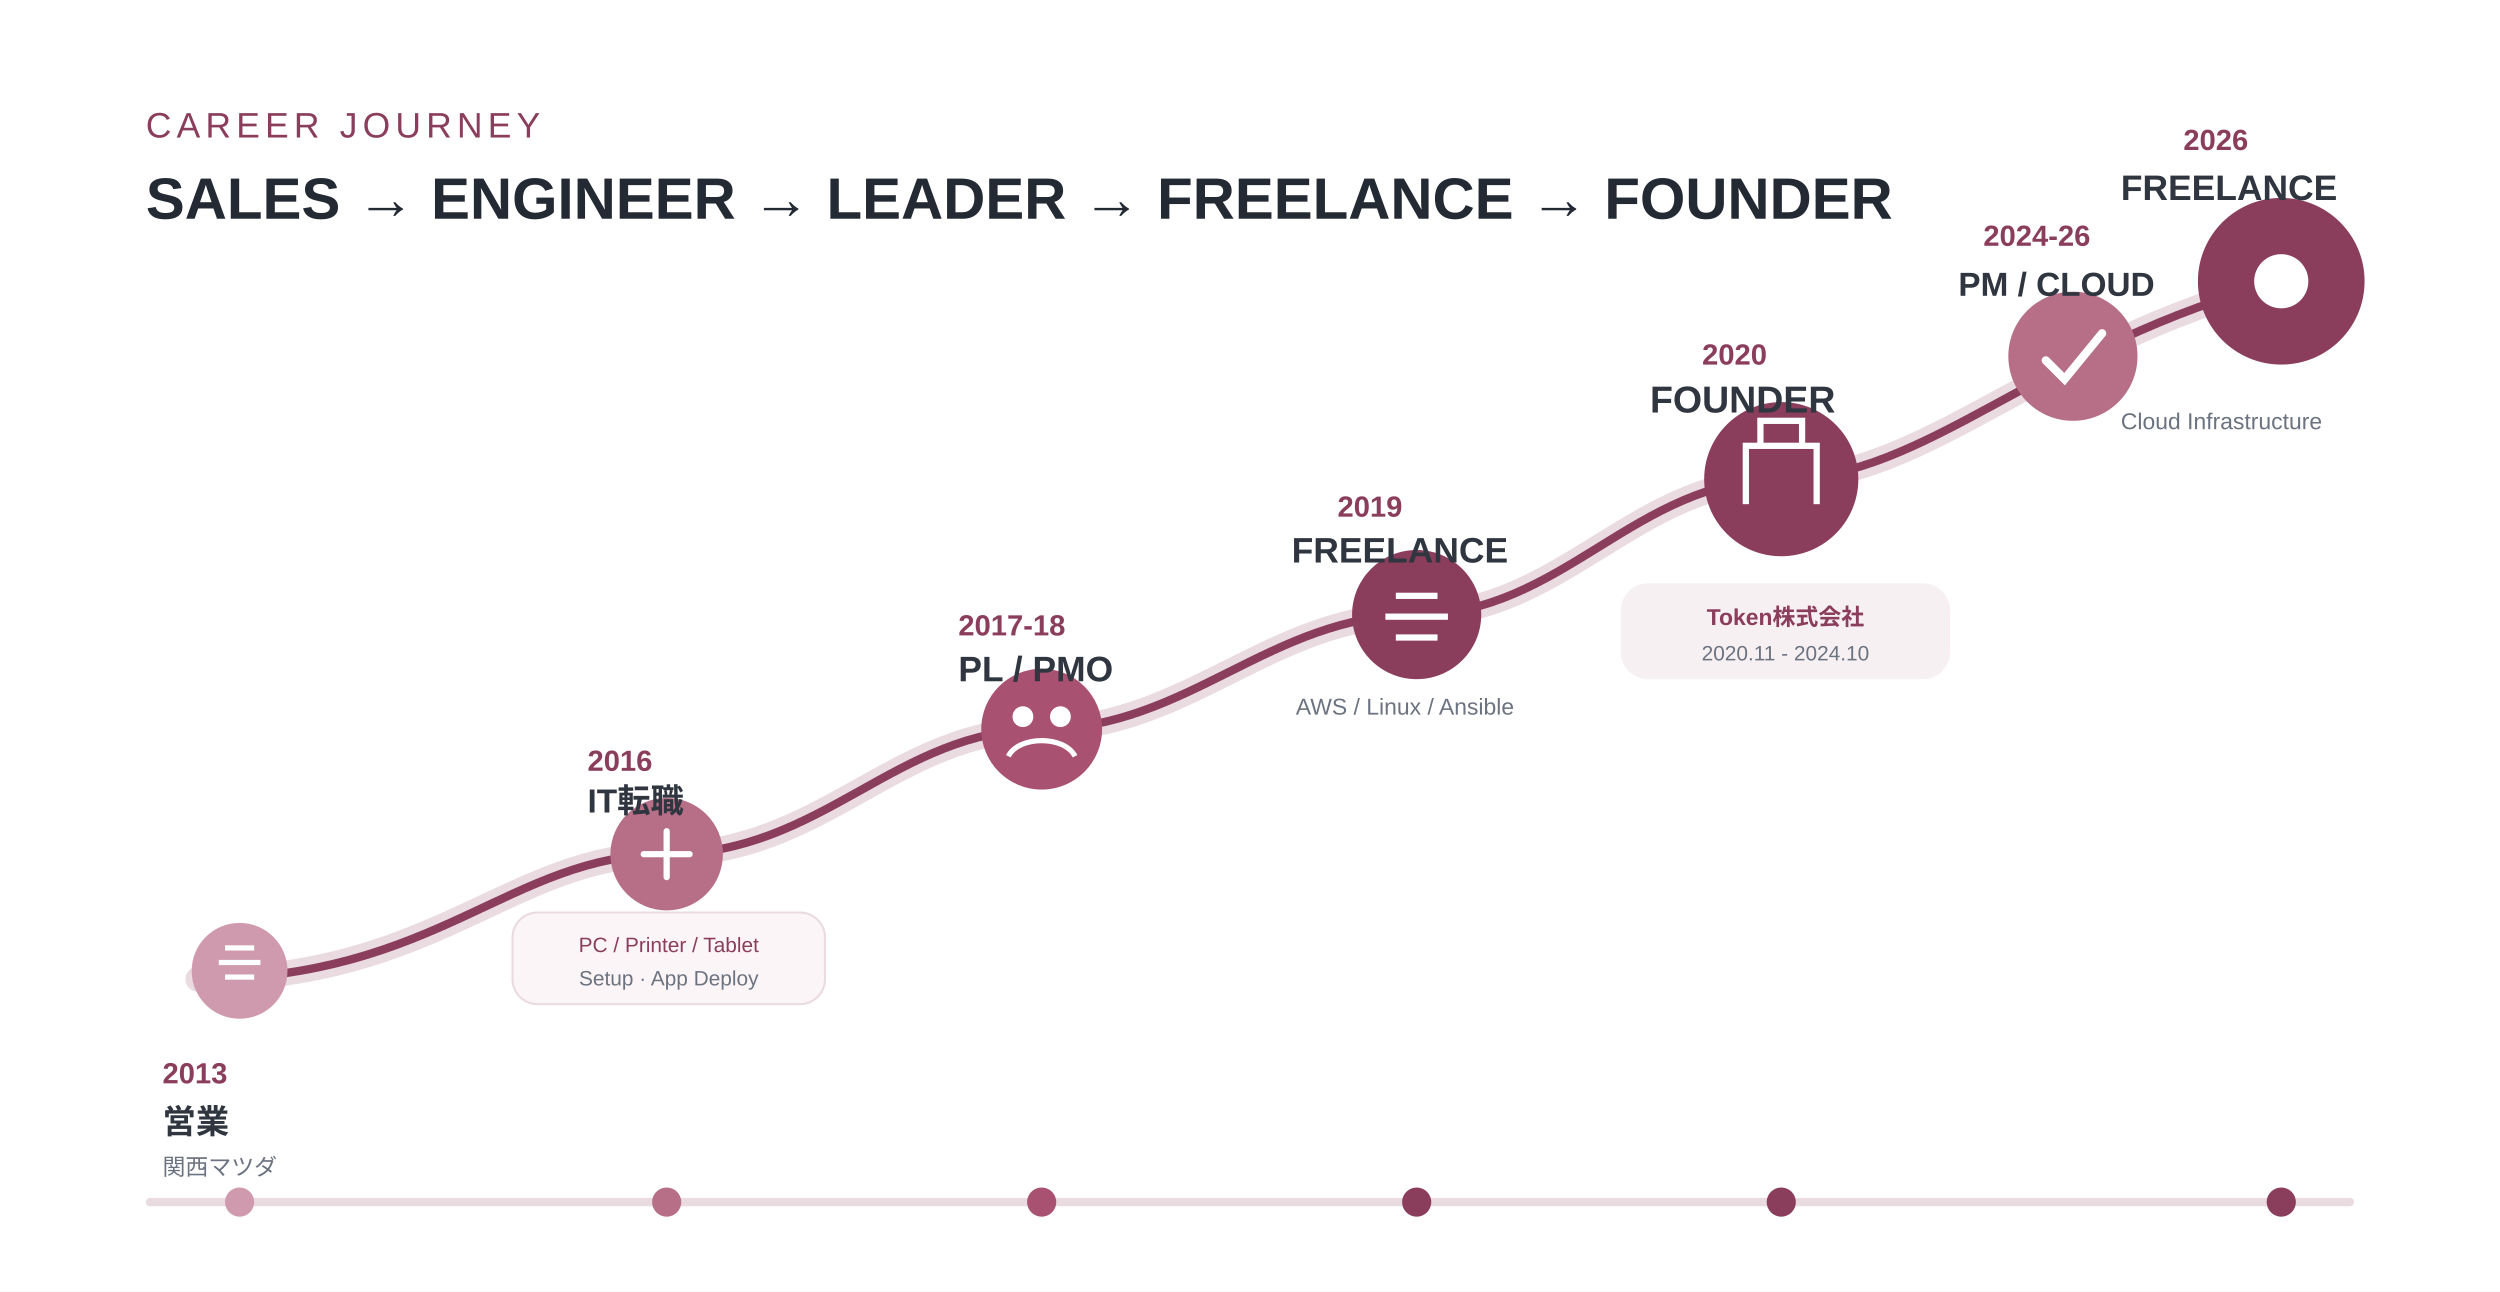
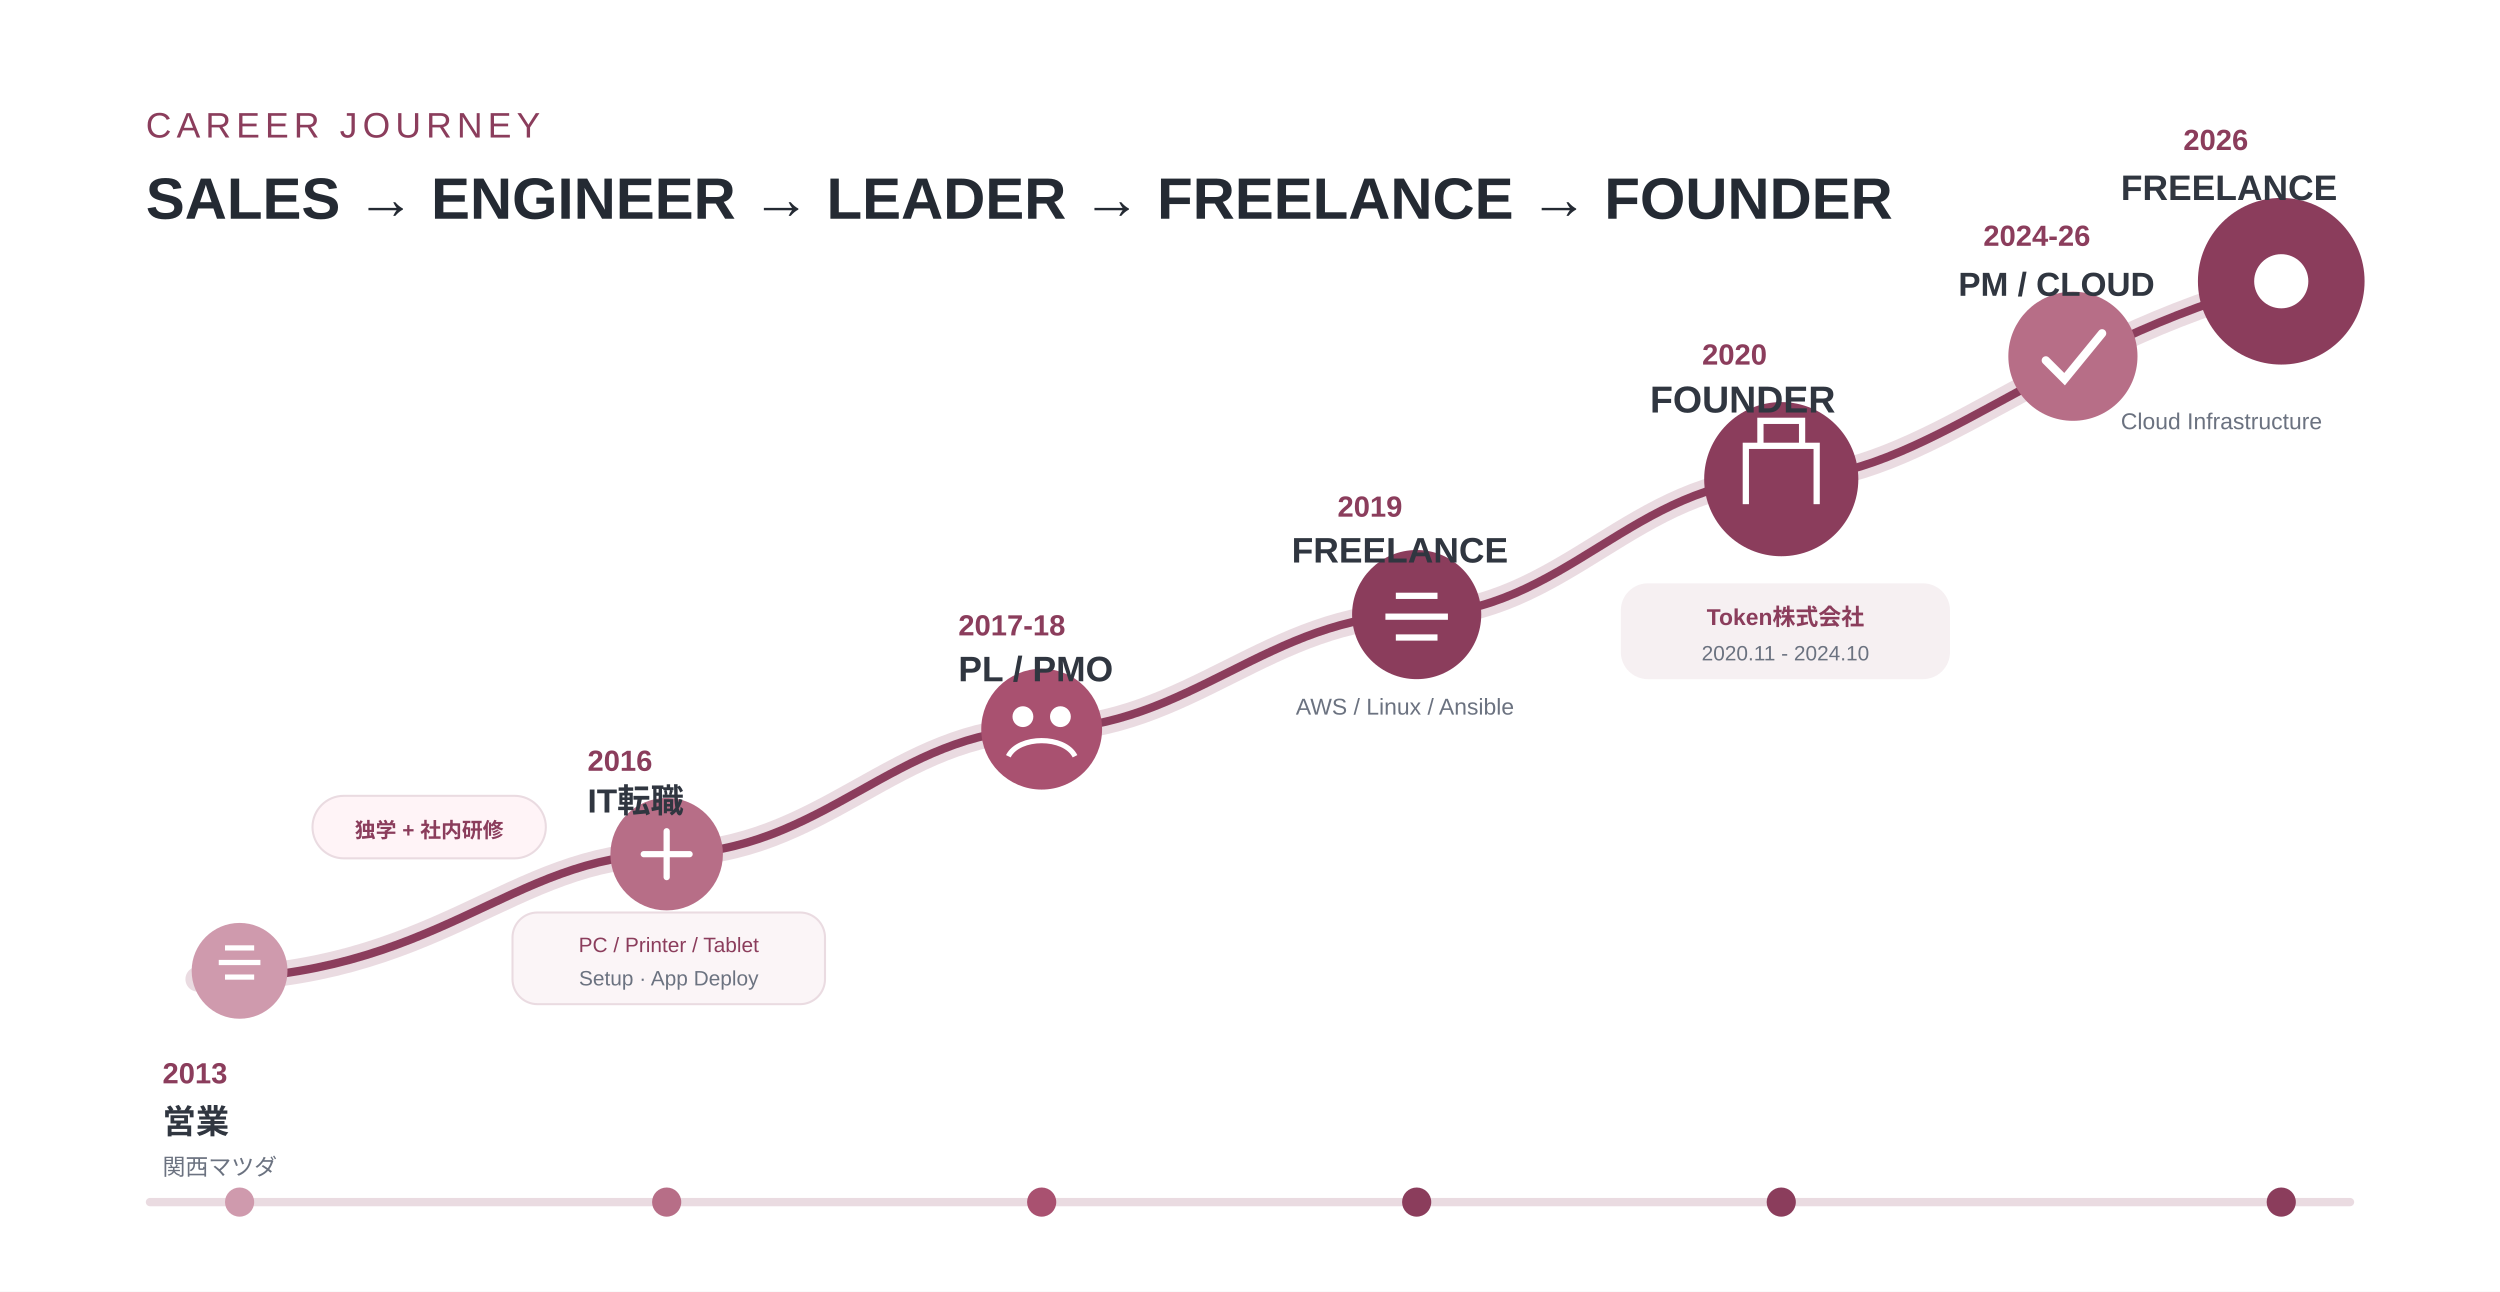
<svg xmlns="http://www.w3.org/2000/svg" width="1200" height="620" viewBox="0 0 1200 620">
  <rect width="1200" height="620" fill="#ffffff" />
  <text x="70" y="66" font-family="Arial,sans-serif" font-size="17" fill="#8b3d5c" letter-spacing="2.5">CAREER JOURNEY</text>
  <text x="70" y="105" font-family="Arial,sans-serif" font-size="28" font-weight="700" fill="#242a33">SALES → ENGINEER → LEADER → FREELANCE → FOUNDER</text>
  <path d="M95 470 C210 470 245 410 320 410 S430 350 500 350 S610 295 680 295 S785 230 855 230 S980 165 1095 135" fill="none" stroke="#eadbe1" stroke-width="12" stroke-linecap="round" />
  <path d="M95 470 C210 470 245 410 320 410 S430 350 500 350 S610 295 680 295 S785 230 855 230 S980 165 1095 135" fill="none" stroke="#8b3d5c" stroke-width="4" stroke-linecap="round" />
  <g font-family="Arial,sans-serif">
    <circle cx="115" cy="466" r="23" fill="#cf9aad" />
    <path d="M105 462h20M108 455h14M108 469h14" stroke="#ffffff" stroke-width="2.5" />
    <text x="78" y="520" font-size="14" font-weight="700" fill="#8b3d5c">2013</text>
    <text x="78" y="544" font-size="16" font-weight="700" fill="#303640">営業</text>
    <text x="78" y="564" font-size="11" fill="#6b7280">関西マツダ</text>
    <circle cx="320" cy="410" r="27" fill="#b76e87" />
    <path d="M309 410h22M320 399v22" stroke="#ffffff" stroke-width="3" stroke-linecap="round" />
    <text x="282" y="370" font-size="14" font-weight="700" fill="#8b3d5c">2016</text>
    <text x="282" y="390" font-size="16" font-weight="700" fill="#303640">IT転職</text>
+     <rect x="150" y="382" width="112" height="30" rx="15" fill="#fff4f7" stroke="#eadbe1" />
+     <text x="206" y="402" text-anchor="middle" font-size="10" font-weight="700" fill="#8b3d5c">独学 + 社内研修</text>
    <rect x="246" y="438" width="150" height="44" rx="12" fill="#fbf5f7" stroke="#eadbe1" />
    <text x="321" y="457" text-anchor="middle" font-size="10" fill="#8b3d5c">PC / Printer / Tablet</text>
    <text x="321" y="473" text-anchor="middle" font-size="10" fill="#6b7280">Setup · App Deploy</text>
    <circle cx="500" cy="350" r="29" fill="#a95170" />
    <circle cx="491" cy="344" r="5" fill="#fff" />
    <circle cx="509" cy="344" r="5" fill="#fff" />
    <path d="M484 363c5-10 27-10 32 0" fill="none" stroke="#fff" stroke-width="2.5" />
    <text x="460" y="305" font-size="14" font-weight="700" fill="#8b3d5c">2017-18</text>
    <text x="460" y="327" font-size="17" font-weight="700" fill="#303640">PL / PMO</text>
    <circle cx="680" cy="295" r="31" fill="#8b3d5c" />
    <path d="M665 296h30M670 286h20M670 306h20" stroke="#fff" stroke-width="3" />
    <text x="642" y="248" font-size="14" font-weight="700" fill="#8b3d5c">2019</text>
    <text x="620" y="270" font-size="17" font-weight="700" fill="#303640">FREELANCE</text>
    <text x="622" y="343" font-size="11" fill="#6b7280">AWS / Linux / Ansible</text>
    <circle cx="855" cy="230" r="37" fill="#8b3d5c" />
    <path d="M838 242v-28h34v28M845 214v-12h20v12" fill="none" stroke="#fff" stroke-width="3" />
    <text x="817" y="175" font-size="14" font-weight="700" fill="#8b3d5c">2020</text>
    <text x="792" y="198" font-size="18" font-weight="700" fill="#303640">FOUNDER</text>
    <rect x="778" y="280" width="158" height="46" rx="13" fill="#8b3d5c" opacity="0.08" />
    <text x="857" y="300" text-anchor="middle" font-size="11" font-weight="700" fill="#8b3d5c">Token株式会社</text>
    <text x="857" y="317" text-anchor="middle" font-size="10" fill="#6b7280">2020.11 - 2024.10</text>
    <circle cx="995" cy="171" r="31" fill="#b76e87" />
    <path d="M982 173l9 9 18-22" fill="none" stroke="#fff" stroke-width="4" stroke-linecap="round" />
    <text x="952" y="118" font-size="14" font-weight="700" fill="#8b3d5c">2024-26</text>
    <text x="940" y="142" font-size="16" font-weight="700" fill="#303640">PM / CLOUD</text>
    <circle cx="1095" cy="135" r="40" fill="#8b3d5c" />
    <circle cx="1095" cy="135" r="13" fill="#ffffff" />
    <text x="1048" y="72" font-size="14" font-weight="700" fill="#8b3d5c">2026</text>
    <text x="1018" y="96" font-size="17" font-weight="700" fill="#303640">FREELANCE</text>
    <text x="1018" y="206" font-size="11" fill="#6b7280">Cloud Infrastructure</text>
  </g>
  <rect x="70" y="575" width="1060" height="4" rx="2" fill="#eadbe1" />
  <circle cx="115" cy="577" r="7" fill="#cf9aad" />
  <circle cx="320" cy="577" r="7" fill="#b76e87" />
  <circle cx="500" cy="577" r="7" fill="#a95170" />
  <circle cx="680" cy="577" r="7" fill="#8b3d5c" />
  <circle cx="855" cy="577" r="7" fill="#8b3d5c" />
  <circle cx="1095" cy="577" r="7" fill="#8b3d5c" />
</svg>
